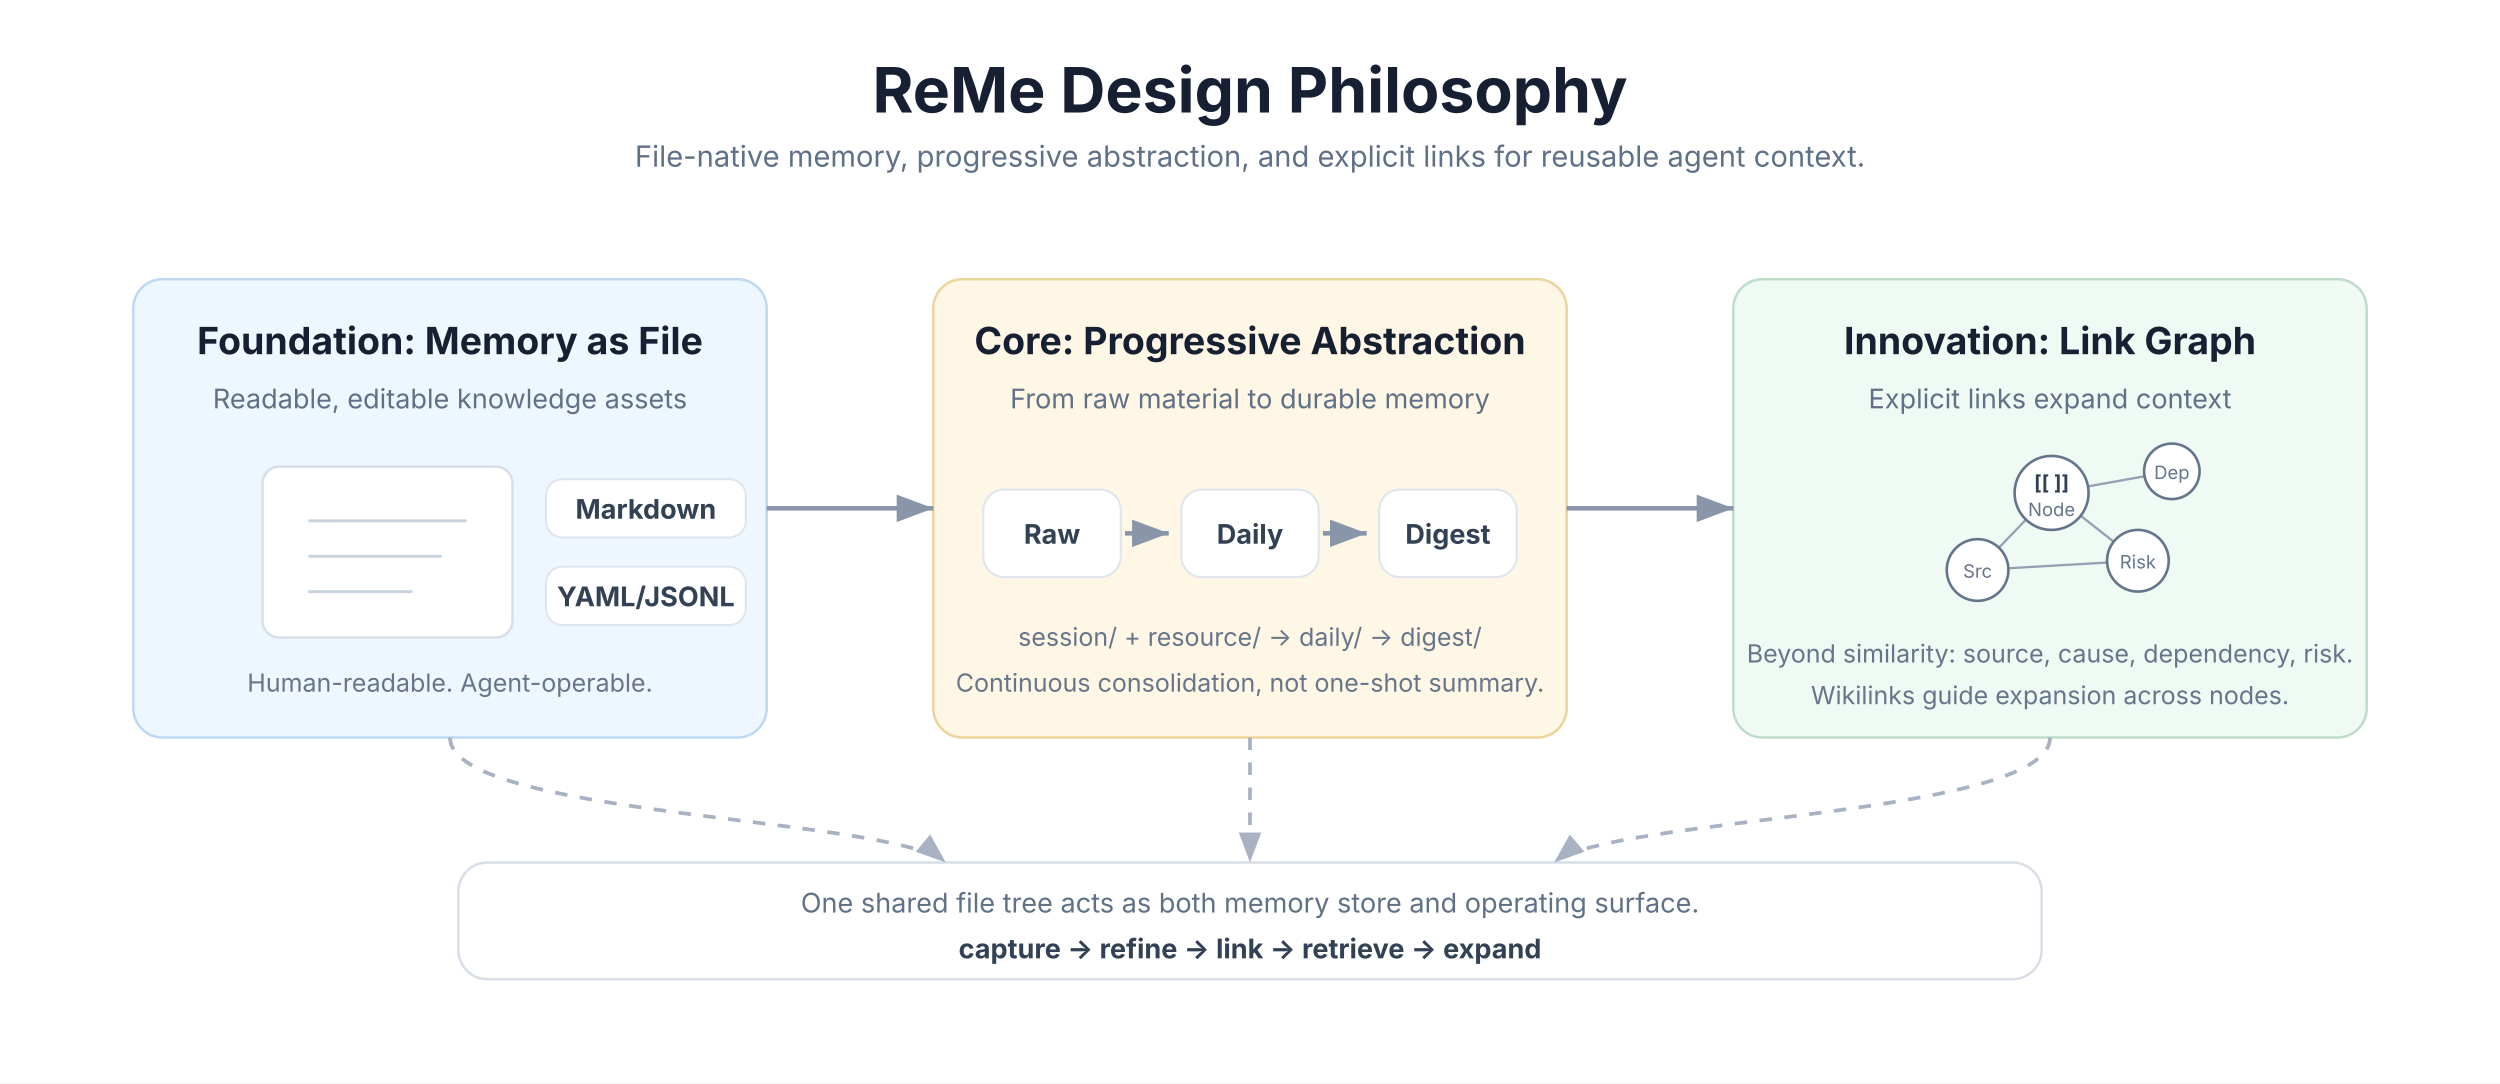
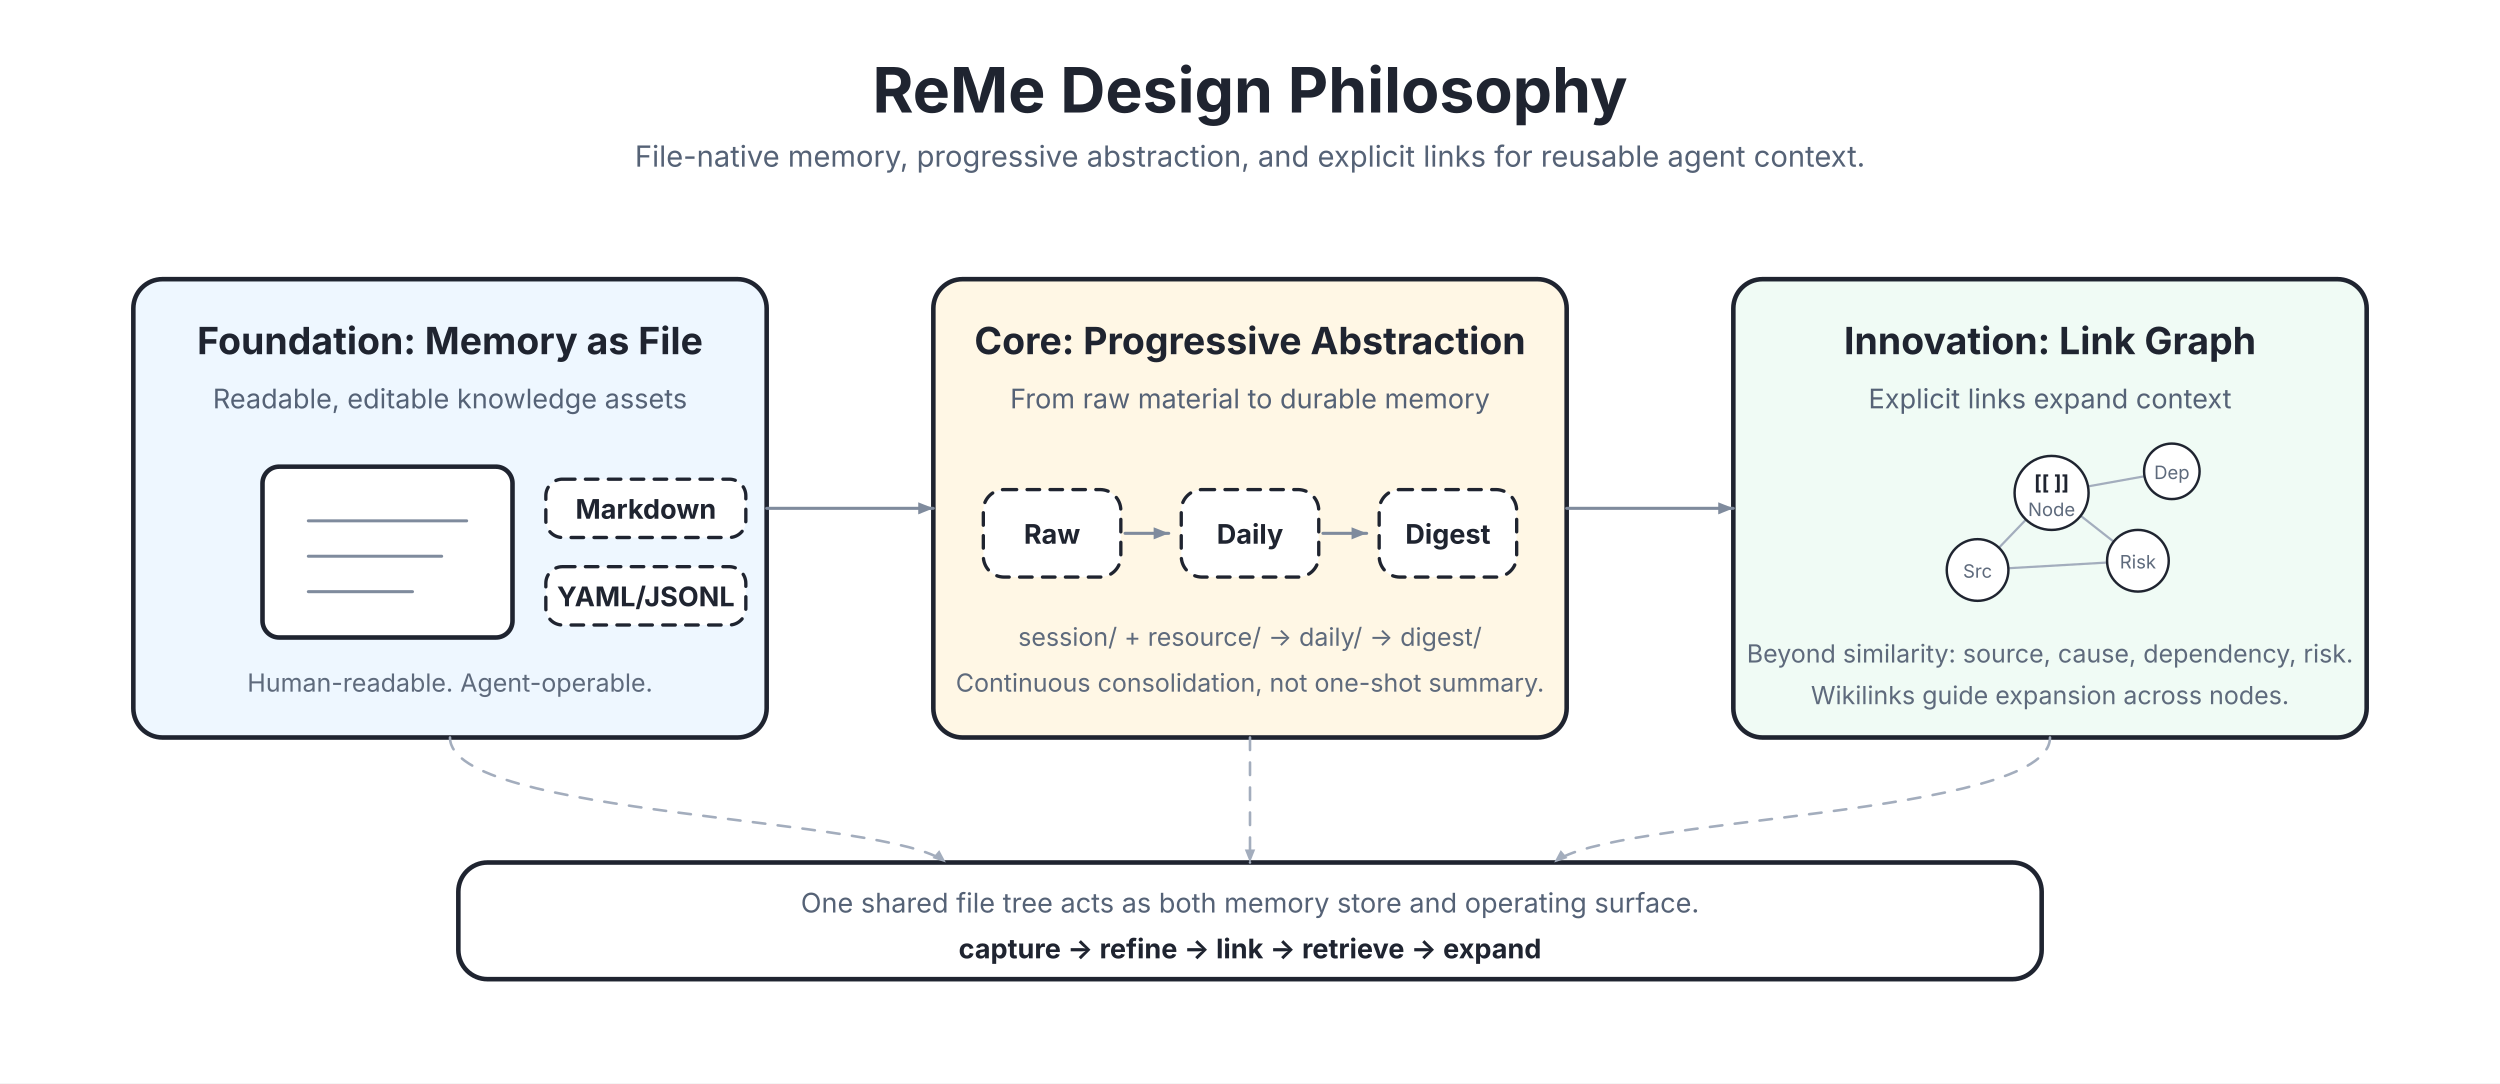
<svg xmlns="http://www.w3.org/2000/svg" width="1200" height="520" viewBox="0 0 1200 520" role="img" aria-labelledby="title desc">
  <defs>
    <style>
      .bg { fill: #ffffff; }
-       .title { font: 700 30px -apple-system, BlinkMacSystemFont, "Segoe UI", sans-serif; fill: #172033; }
-       .subtitle { font: 14px -apple-system, BlinkMacSystemFont, "Segoe UI", sans-serif; fill: #607086; }
-       .panel { fill: #ffffff; stroke: #d8dee8; stroke-width: 1.2; }
-       .panel-blue { fill: #eef7ff; stroke: #bfd8f2; stroke-width: 1.2; }
-       .panel-green { fill: #effaf4; stroke: #bfdcc9; stroke-width: 1.2; }
-       .panel-yellow { fill: #fff7e5; stroke: #ead59a; stroke-width: 1.2; }
-       .label { font: 700 18px -apple-system, BlinkMacSystemFont, "Segoe UI", sans-serif; fill: #172033; }
-       .small { font: 13px -apple-system, BlinkMacSystemFont, "Segoe UI", sans-serif; fill: #607086; }
-       .tiny { font: 12px -apple-system, BlinkMacSystemFont, "Segoe UI", sans-serif; fill: #66758a; }
-       .chip { fill: #ffffff; stroke: #dfe5ee; stroke-width: 1; }
-       .chip-text { font: 700 13px -apple-system, BlinkMacSystemFont, "Segoe UI", sans-serif; fill: #334155; }
-       .arrow { stroke: #8996aa; stroke-width: 2.2; fill: none; marker-end: url(#arrow); }
-       .soft-arrow { stroke: #a8b2c2; stroke-width: 1.8; fill: none; stroke-dasharray: 6 6; marker-end: url(#arrow-soft); }
-       .node { fill: #ffffff; stroke: #64748b; stroke-width: 1.7; }
-       .link { stroke: #93a0b2; stroke-width: 1.5; fill: none; }
-       .file-line { stroke: #c9d3df; stroke-width: 1.4; }
+       .title { font: 700 30px "Comic Sans MS", "Bradley Hand", -apple-system, BlinkMacSystemFont, "Segoe UI", sans-serif; fill: #1f2430; }
+       .subtitle { font: 14px "Comic Sans MS", "Bradley Hand", -apple-system, BlinkMacSystemFont, "Segoe UI", sans-serif; fill: #556276; }
+       .panel { fill: #ffffff; stroke: #1f2430; stroke-width: 2.2; stroke-linecap: round; stroke-linejoin: round; }
+       .panel-blue { fill: #eef7ff; stroke: #1f2430; stroke-width: 2.2; stroke-linecap: round; stroke-linejoin: round; }
+       .panel-green { fill: #f0fbf5; stroke: #1f2430; stroke-width: 2.2; stroke-linecap: round; stroke-linejoin: round; }
+       .panel-yellow { fill: #fff7e5; stroke: #1f2430; stroke-width: 2.2; stroke-linecap: round; stroke-linejoin: round; }
+       .label { font: 700 18px "Comic Sans MS", "Bradley Hand", -apple-system, BlinkMacSystemFont, "Segoe UI", sans-serif; fill: #1f2430; }
+       .small { font: 13px "Comic Sans MS", "Bradley Hand", -apple-system, BlinkMacSystemFont, "Segoe UI", sans-serif; fill: #556276; }
+       .tiny { font: 12px "Comic Sans MS", "Bradley Hand", -apple-system, BlinkMacSystemFont, "Segoe UI", sans-serif; fill: #5e6a7c; }
+       .chip { fill: #ffffff; stroke: #1f2430; stroke-width: 1.6; stroke-linecap: round; stroke-linejoin: round; stroke-dasharray: 6 5; }
+       .chip-text { font: 700 13px "Comic Sans MS", "Bradley Hand", -apple-system, BlinkMacSystemFont, "Segoe UI", sans-serif; fill: #1f2430; }
+       .arrow { stroke: #7f8b9d; stroke-width: 1.45; fill: none; stroke-linecap: round; stroke-linejoin: round; marker-end: url(#arrow); }
+       .soft-arrow { stroke: #a3adbd; stroke-width: 1.25; fill: none; stroke-dasharray: 6 6; stroke-linecap: round; stroke-linejoin: round; marker-end: url(#arrow-soft); }
+       .node { fill: #ffffff; stroke: #1f2430; stroke-width: 1.6; }
+       .link { stroke: #a3adbd; stroke-width: 1.45; fill: none; stroke-linecap: round; stroke-linejoin: round; }
+       .file-line { stroke: #7f8b9d; stroke-width: 1.45; stroke-linecap: round; }
    </style>
-     <marker id="arrow" markerWidth="10" markerHeight="10" refX="8" refY="3" orient="auto" markerUnits="strokeWidth">
-       <path d="M0,0 L0,6 L8,3 z" fill="#8996aa" />
+     <marker id="arrow" markerWidth="6" markerHeight="6" refX="5" refY="2" orient="auto" markerUnits="strokeWidth">
+       <path d="M0,0 L0,4 L5,2 z" fill="#7f8b9d" />
    </marker>
-     <marker id="arrow-soft" markerWidth="10" markerHeight="10" refX="8" refY="3" orient="auto" markerUnits="strokeWidth">
-       <path d="M0,0 L0,6 L8,3 z" fill="#a8b2c2" />
+     <marker id="arrow-soft" markerWidth="6" markerHeight="6" refX="5" refY="2" orient="auto" markerUnits="strokeWidth">
+       <path d="M0,0 L0,4 L5,2 z" fill="#a3adbd" />
    </marker>
  </defs>
  <rect class="bg" x="0" y="0" width="1200" height="520" />
  <text class="title" x="600" y="54" text-anchor="middle">ReMe Design Philosophy</text>
  <text class="subtitle" x="600" y="80" text-anchor="middle">File-native memory, progressive abstraction, and explicit links for reusable agent context.</text>
  <rect class="panel-blue" x="64" y="134" width="304" height="220" rx="14" />
  <text class="label" x="216" y="170" text-anchor="middle">Foundation: Memory as File</text>
  <text class="small" x="216" y="196" text-anchor="middle">Readable, editable knowledge assets</text>
  <g transform="translate(126 224)">
    <rect class="panel" x="0" y="0" width="120" height="82" rx="8" />
    <path class="file-line" d="M22 26 H98" />
    <path class="file-line" d="M22 43 H86" />
    <path class="file-line" d="M22 60 H72" />
    <rect class="chip" x="136" y="6" width="96" height="28" rx="8" />
    <text class="chip-text" x="184" y="25" text-anchor="middle">Markdown</text>
    <rect class="chip" x="136" y="48" width="96" height="28" rx="8" />
    <text class="chip-text" x="184" y="67" text-anchor="middle">YAML/JSONL</text>
  </g>
  <text class="tiny" x="216" y="332" text-anchor="middle">Human-readable. Agent-operable.</text>
  <rect class="panel-yellow" x="448" y="134" width="304" height="220" rx="14" />
  <text class="label" x="600" y="170" text-anchor="middle">Core: Progressive Abstraction</text>
  <text class="small" x="600" y="196" text-anchor="middle">From raw material to durable memory</text>
  <g transform="translate(472 235)">
    <rect class="chip" x="0" y="0" width="66" height="42" rx="10" />
    <text class="chip-text" x="33" y="26" text-anchor="middle">Raw</text>
    <rect class="chip" x="95" y="0" width="66" height="42" rx="10" />
    <text class="chip-text" x="128" y="26" text-anchor="middle">Daily</text>
    <rect class="chip" x="190" y="0" width="66" height="42" rx="10" />
    <text class="chip-text" x="223" y="26" text-anchor="middle">Digest</text>
    <path class="arrow" d="M68 21 H89" />
    <path class="arrow" d="M163 21 H184" />
  </g>
  <text class="tiny" x="600" y="310" text-anchor="middle">session/ + resource/ -&gt; daily/ -&gt; digest/</text>
  <text class="tiny" x="600" y="332" text-anchor="middle">Continuous consolidation, not one-shot summary.</text>
  <rect class="panel-green" x="832" y="134" width="304" height="220" rx="14" />
  <text class="label" x="984" y="170" text-anchor="middle">Innovation: Link Graph</text>
  <text class="small" x="984" y="196" text-anchor="middle">Explicit links expand context</text>
  <g transform="translate(930 207) scale(0.74)">
    <path class="link" d="M74 40 L26 90" />
    <path class="link" d="M74 40 L130 84" />
    <path class="link" d="M26 90 L130 84" />
    <path class="link" d="M74 40 L152 26" />
    <circle class="node" cx="74" cy="40" r="24" />
    <circle class="node" cx="26" cy="90" r="20" />
    <circle class="node" cx="130" cy="84" r="20" />
    <circle class="node" cx="152" cy="26" r="18" />
    <text class="chip-text" x="74" y="38" text-anchor="middle">[[ ]]</text>
    <text class="tiny" x="74" y="55" text-anchor="middle">Node</text>
    <text class="tiny" x="26" y="95" text-anchor="middle">Src</text>
    <text class="tiny" x="130" y="89" text-anchor="middle">Risk</text>
    <text class="tiny" x="152" y="31" text-anchor="middle">Dep</text>
  </g>
  <text class="tiny" x="984" y="318" text-anchor="middle">Beyond similarity: source, cause, dependency, risk.</text>
  <text class="tiny" x="984" y="338" text-anchor="middle">Wikilinks guide expansion across nodes.</text>
  <path class="arrow" d="M368 244 H448" />
  <path class="arrow" d="M752 244 H832" />
  <rect class="panel" x="220" y="414" width="760" height="56" rx="14" />
  <text class="small" x="600" y="438" text-anchor="middle">One shared file tree acts as both memory store and operating surface.</text>
  <text class="chip-text" x="600" y="460" text-anchor="middle">capture -&gt; refine -&gt; link -&gt; retrieve -&gt; expand</text>
  <path class="soft-arrow" d="M216 354 C216 392 428 392 454 414" />
  <path class="soft-arrow" d="M600 354 V414" />
  <path class="soft-arrow" d="M984 354 C984 392 772 392 746 414" />
</svg>
